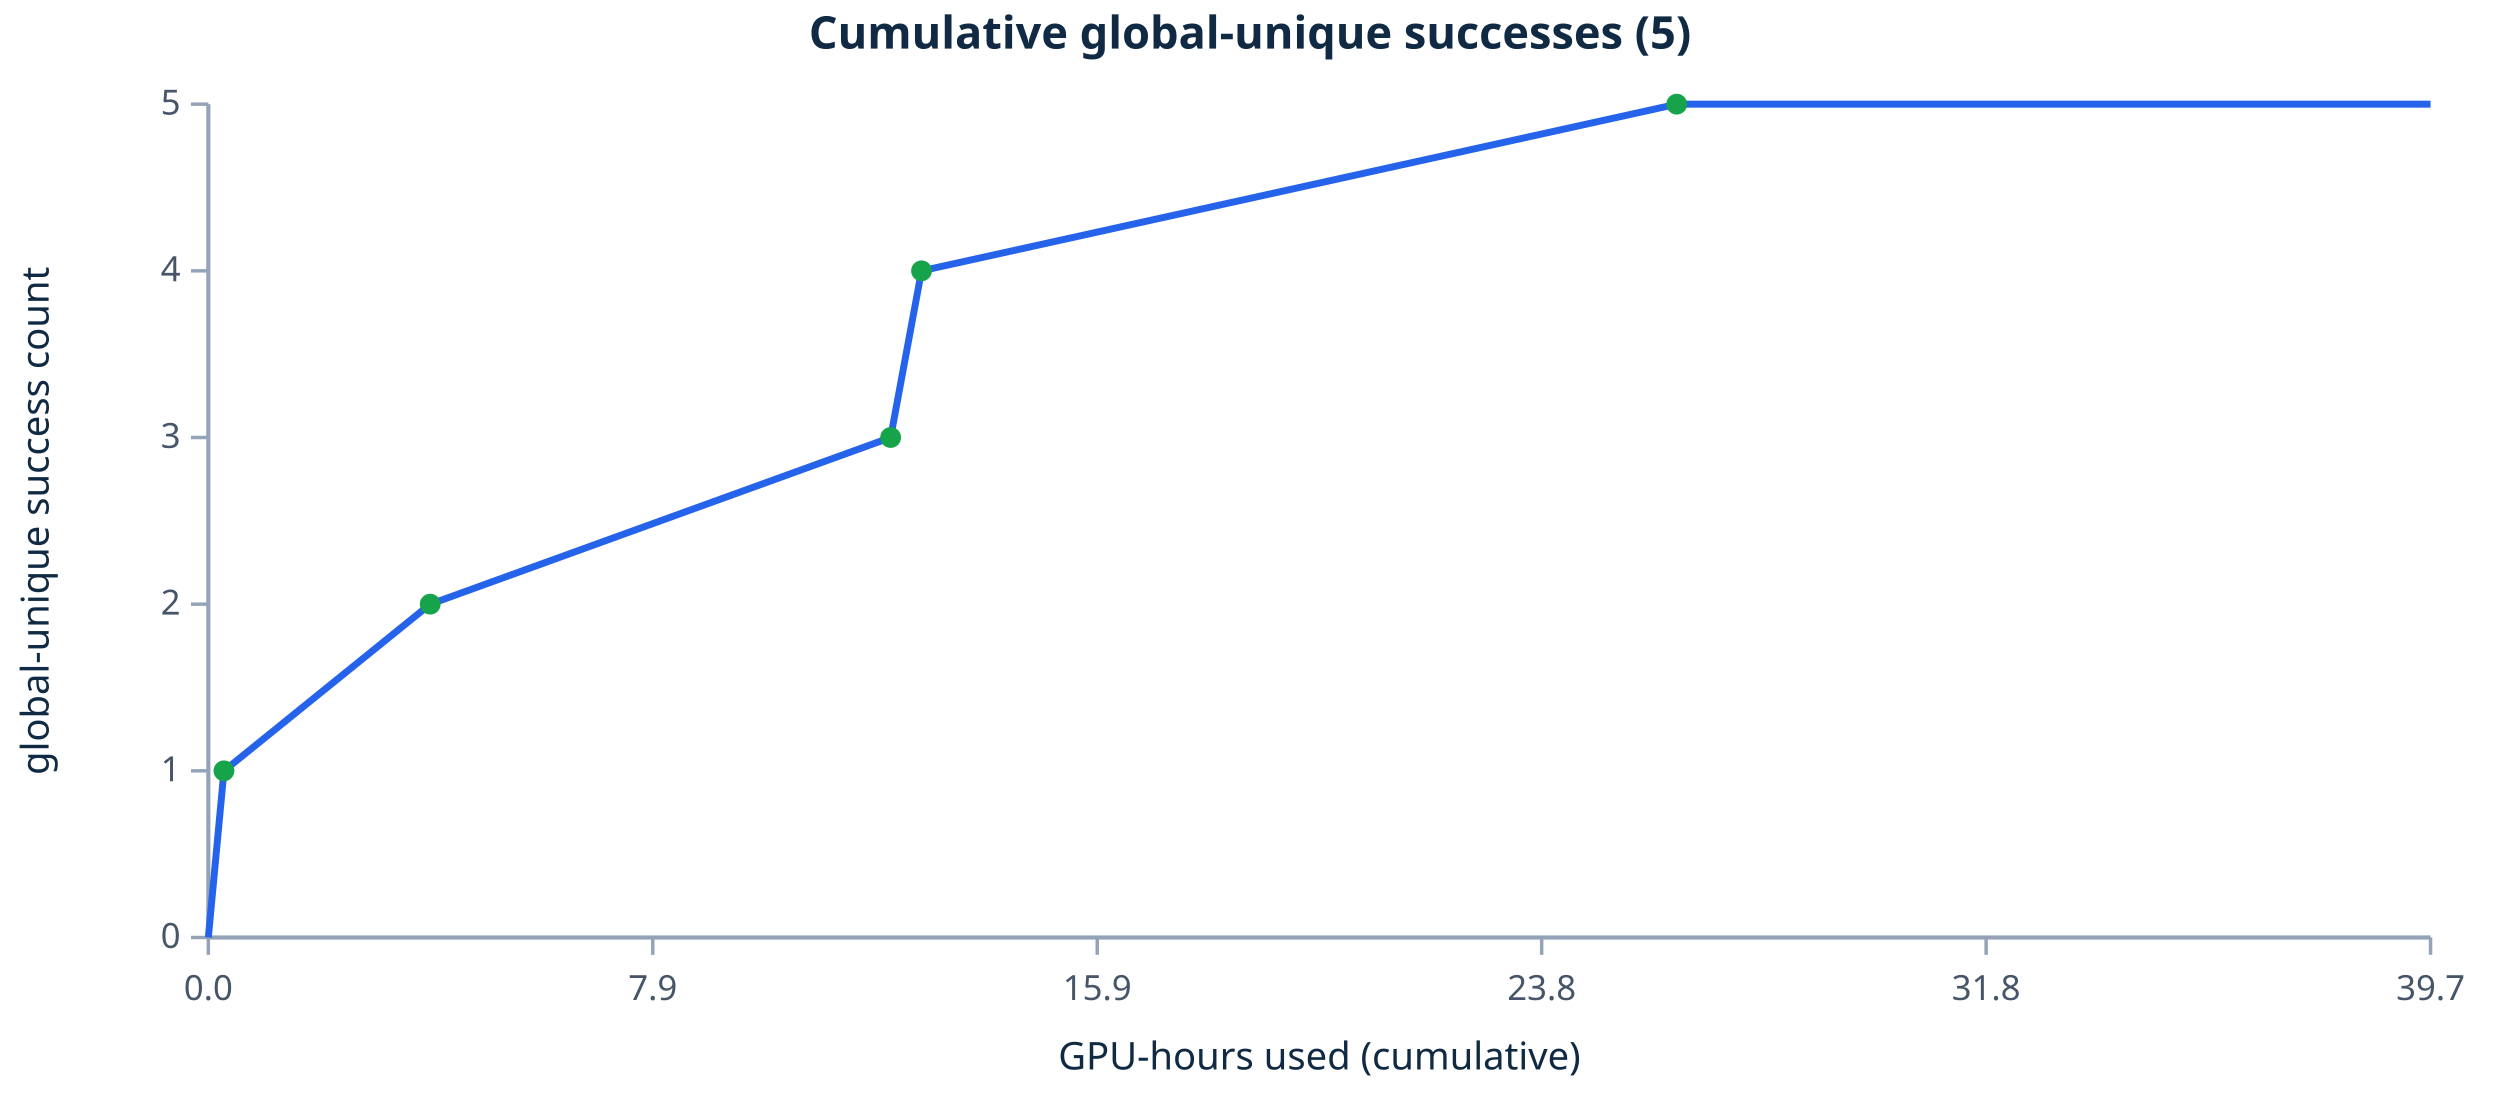
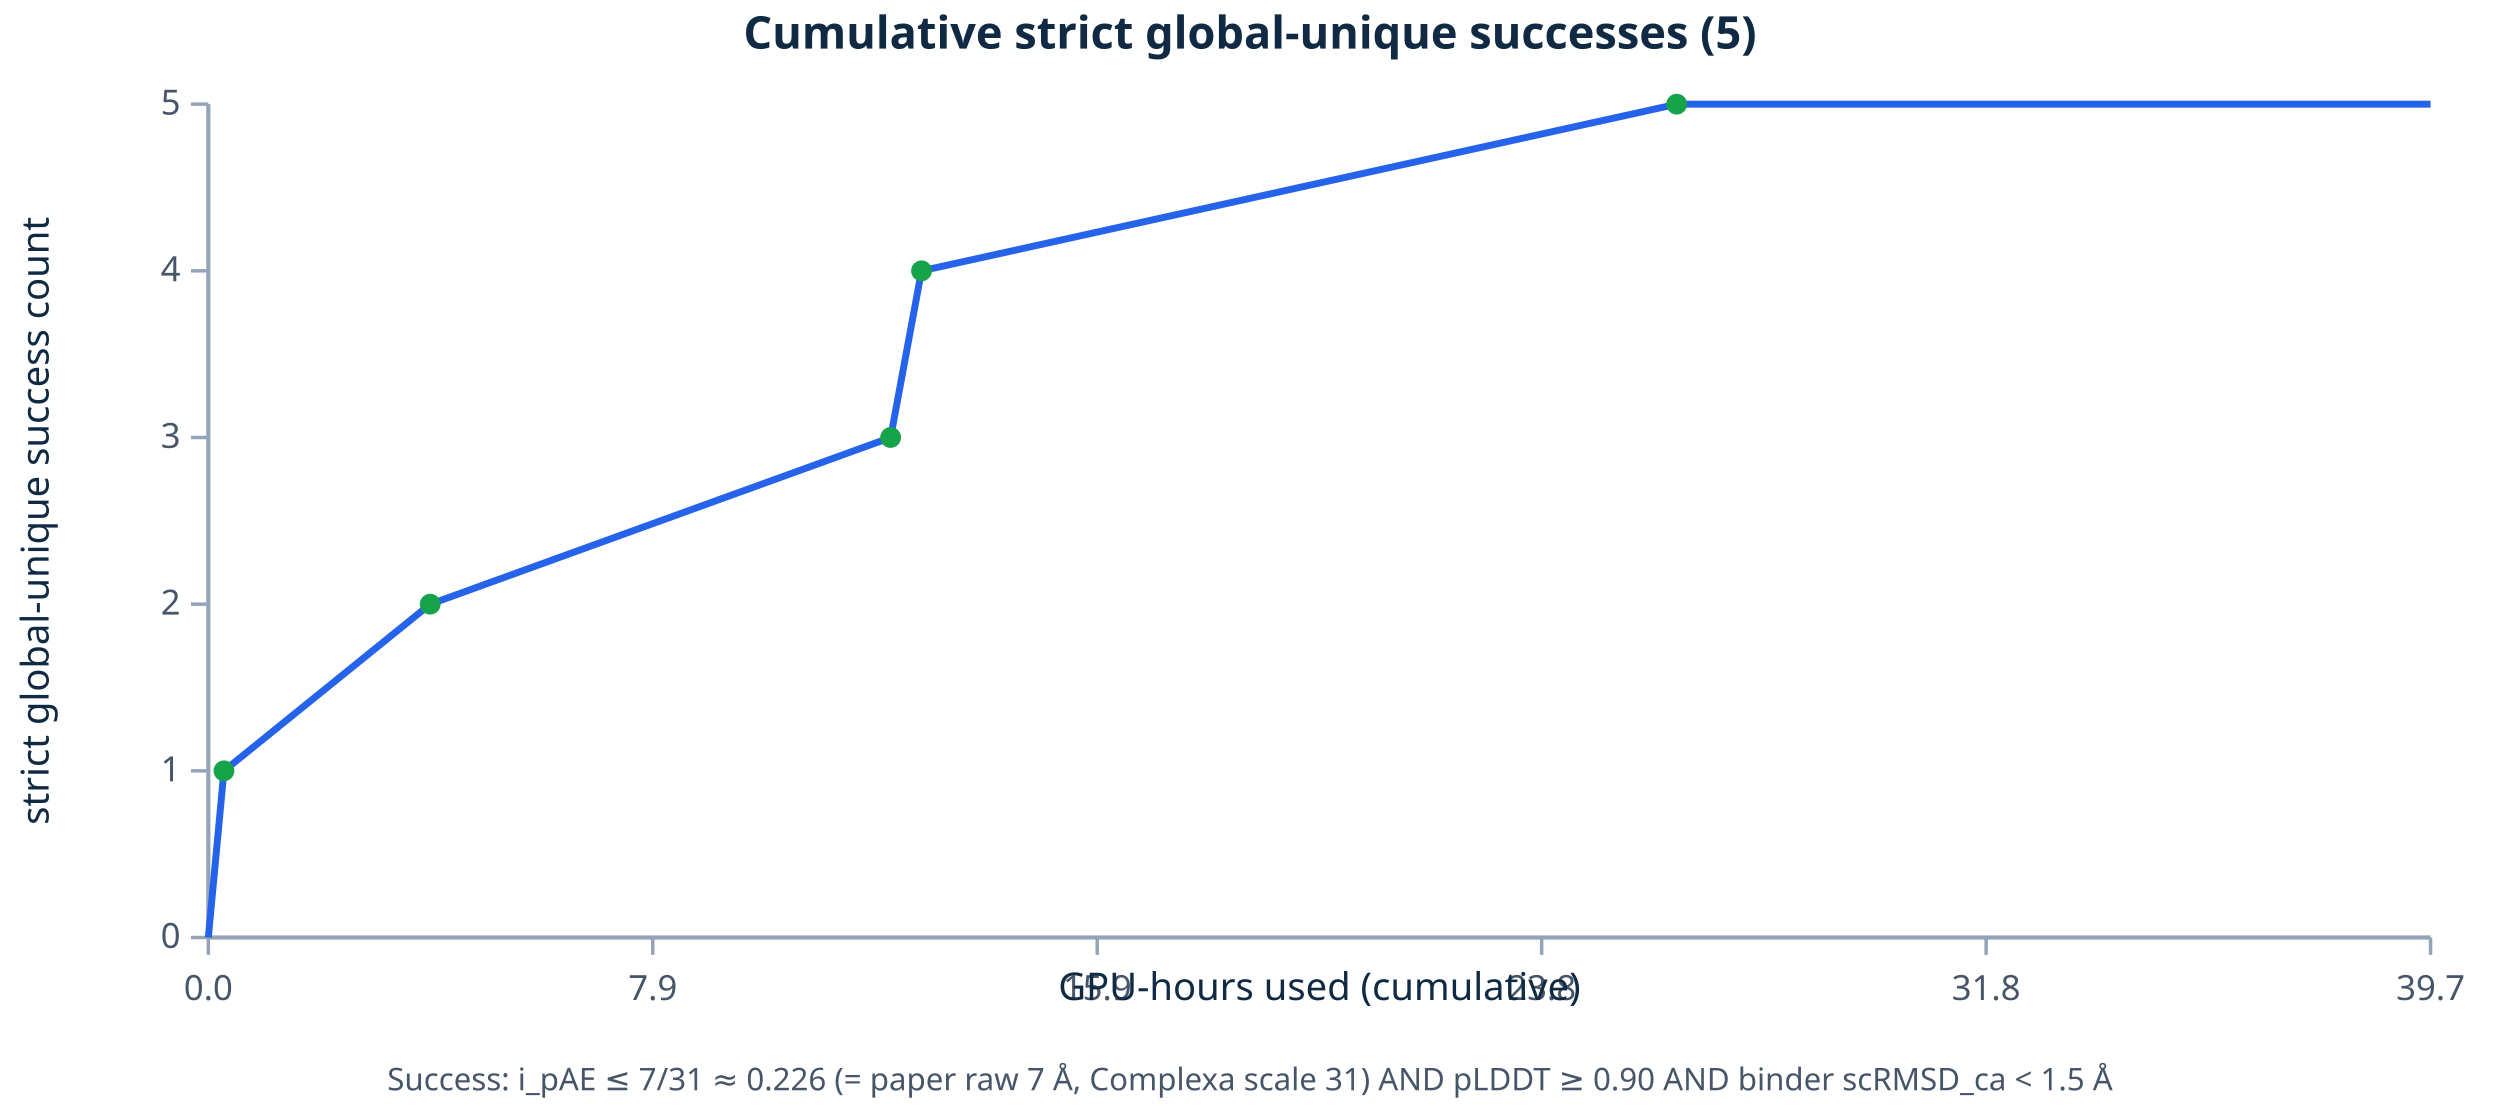
<svg xmlns="http://www.w3.org/2000/svg" viewBox="0 0 720 320" style="font-family:sans-serif">
-   <text x="360" y="14" text-anchor="middle" font-size="13" font-weight="700" fill="#102a43">Cumulative global-unique successes (5)</text>
+   <text x="360" y="14" text-anchor="middle" font-size="13" font-weight="700" fill="#102a43">Cumulative strict global-unique successes (5)</text>
  <line x1="60" y1="270" x2="700" y2="270" stroke="#94a3b8" stroke-width="1.2" />
  <line x1="60" y1="30" x2="60" y2="270" stroke="#94a3b8" stroke-width="1.2" />
  <line x1="60.0" y1="270" x2="60.0" y2="275" stroke="#94a3b8" />
  <text x="60.0" y="288" text-anchor="middle" font-size="10" fill="#475569">0.0</text>
  <line x1="188.0" y1="270" x2="188.0" y2="275" stroke="#94a3b8" />
  <text x="188.0" y="288" text-anchor="middle" font-size="10" fill="#475569">7.9</text>
  <line x1="316.0" y1="270" x2="316.0" y2="275" stroke="#94a3b8" />
  <text x="316.0" y="288" text-anchor="middle" font-size="10" fill="#475569">15.9</text>
  <line x1="444.0" y1="270" x2="444.0" y2="275" stroke="#94a3b8" />
  <text x="444.0" y="288" text-anchor="middle" font-size="10" fill="#475569">23.8</text>
  <line x1="572.0" y1="270" x2="572.0" y2="275" stroke="#94a3b8" />
  <text x="572.0" y="288" text-anchor="middle" font-size="10" fill="#475569">31.8</text>
  <line x1="700.0" y1="270" x2="700.0" y2="275" stroke="#94a3b8" />
  <text x="700.0" y="288" text-anchor="middle" font-size="10" fill="#475569">39.7</text>
  <line x1="55" y1="270.0" x2="60" y2="270.0" stroke="#94a3b8" />
  <text x="52" y="273.0" text-anchor="end" font-size="10" fill="#475569">0</text>
  <line x1="55" y1="222.0" x2="60" y2="222.0" stroke="#94a3b8" />
  <text x="52" y="225.0" text-anchor="end" font-size="10" fill="#475569">1</text>
  <line x1="55" y1="174.0" x2="60" y2="174.0" stroke="#94a3b8" />
  <text x="52" y="177.0" text-anchor="end" font-size="10" fill="#475569">2</text>
  <line x1="55" y1="126.0" x2="60" y2="126.0" stroke="#94a3b8" />
  <text x="52" y="129.0" text-anchor="end" font-size="10" fill="#475569">3</text>
  <line x1="55" y1="78.0" x2="60" y2="78.0" stroke="#94a3b8" />
  <text x="52" y="81.0" text-anchor="end" font-size="10" fill="#475569">4</text>
  <line x1="55" y1="30.0" x2="60" y2="30.0" stroke="#94a3b8" />
  <text x="52" y="33.0" text-anchor="end" font-size="10" fill="#475569">5</text>
  <polyline fill="none" stroke="#2563eb" stroke-width="2" points="60.0,270.0 64.5,222.0 123.9,174.0 256.5,126.0 265.4,78.0 482.9,30.0 700.0,30.0" />
  <circle cx="64.5" cy="222.0" r="3" fill="#16a34a" />
  <circle cx="123.9" cy="174.0" r="3" fill="#16a34a" />
  <circle cx="256.5" cy="126.0" r="3" fill="#16a34a" />
  <circle cx="265.4" cy="78.0" r="3" fill="#16a34a" />
  <circle cx="482.9" cy="30.0" r="3" fill="#16a34a" />
-   <text x="380" y="308" text-anchor="middle" font-size="11" fill="#102a43">GPU-hours used (cumulative)</text>
-   <text x="14" y="150" text-anchor="middle" font-size="11" fill="#102a43" transform="rotate(-90 14 150)">global-unique success count</text>
+   <text x="380" y="288" text-anchor="middle" font-size="11" fill="#102a43">GPU-hours used (cumulative)</text>
+   <text x="14" y="150" text-anchor="middle" font-size="11" fill="#102a43" transform="rotate(-90 14 150)">strict global-unique success count</text>
+   <text x="360" y="314" text-anchor="middle" font-size="9" fill="#475569">Success: i_pAE ≤ 7/31 ≈ 0.226 (= paper raw 7 Å, Complexa scale 31) AND pLDDT ≥ 0.90 AND binder scRMSD_ca &lt; 1.5 Å</text>
</svg>
